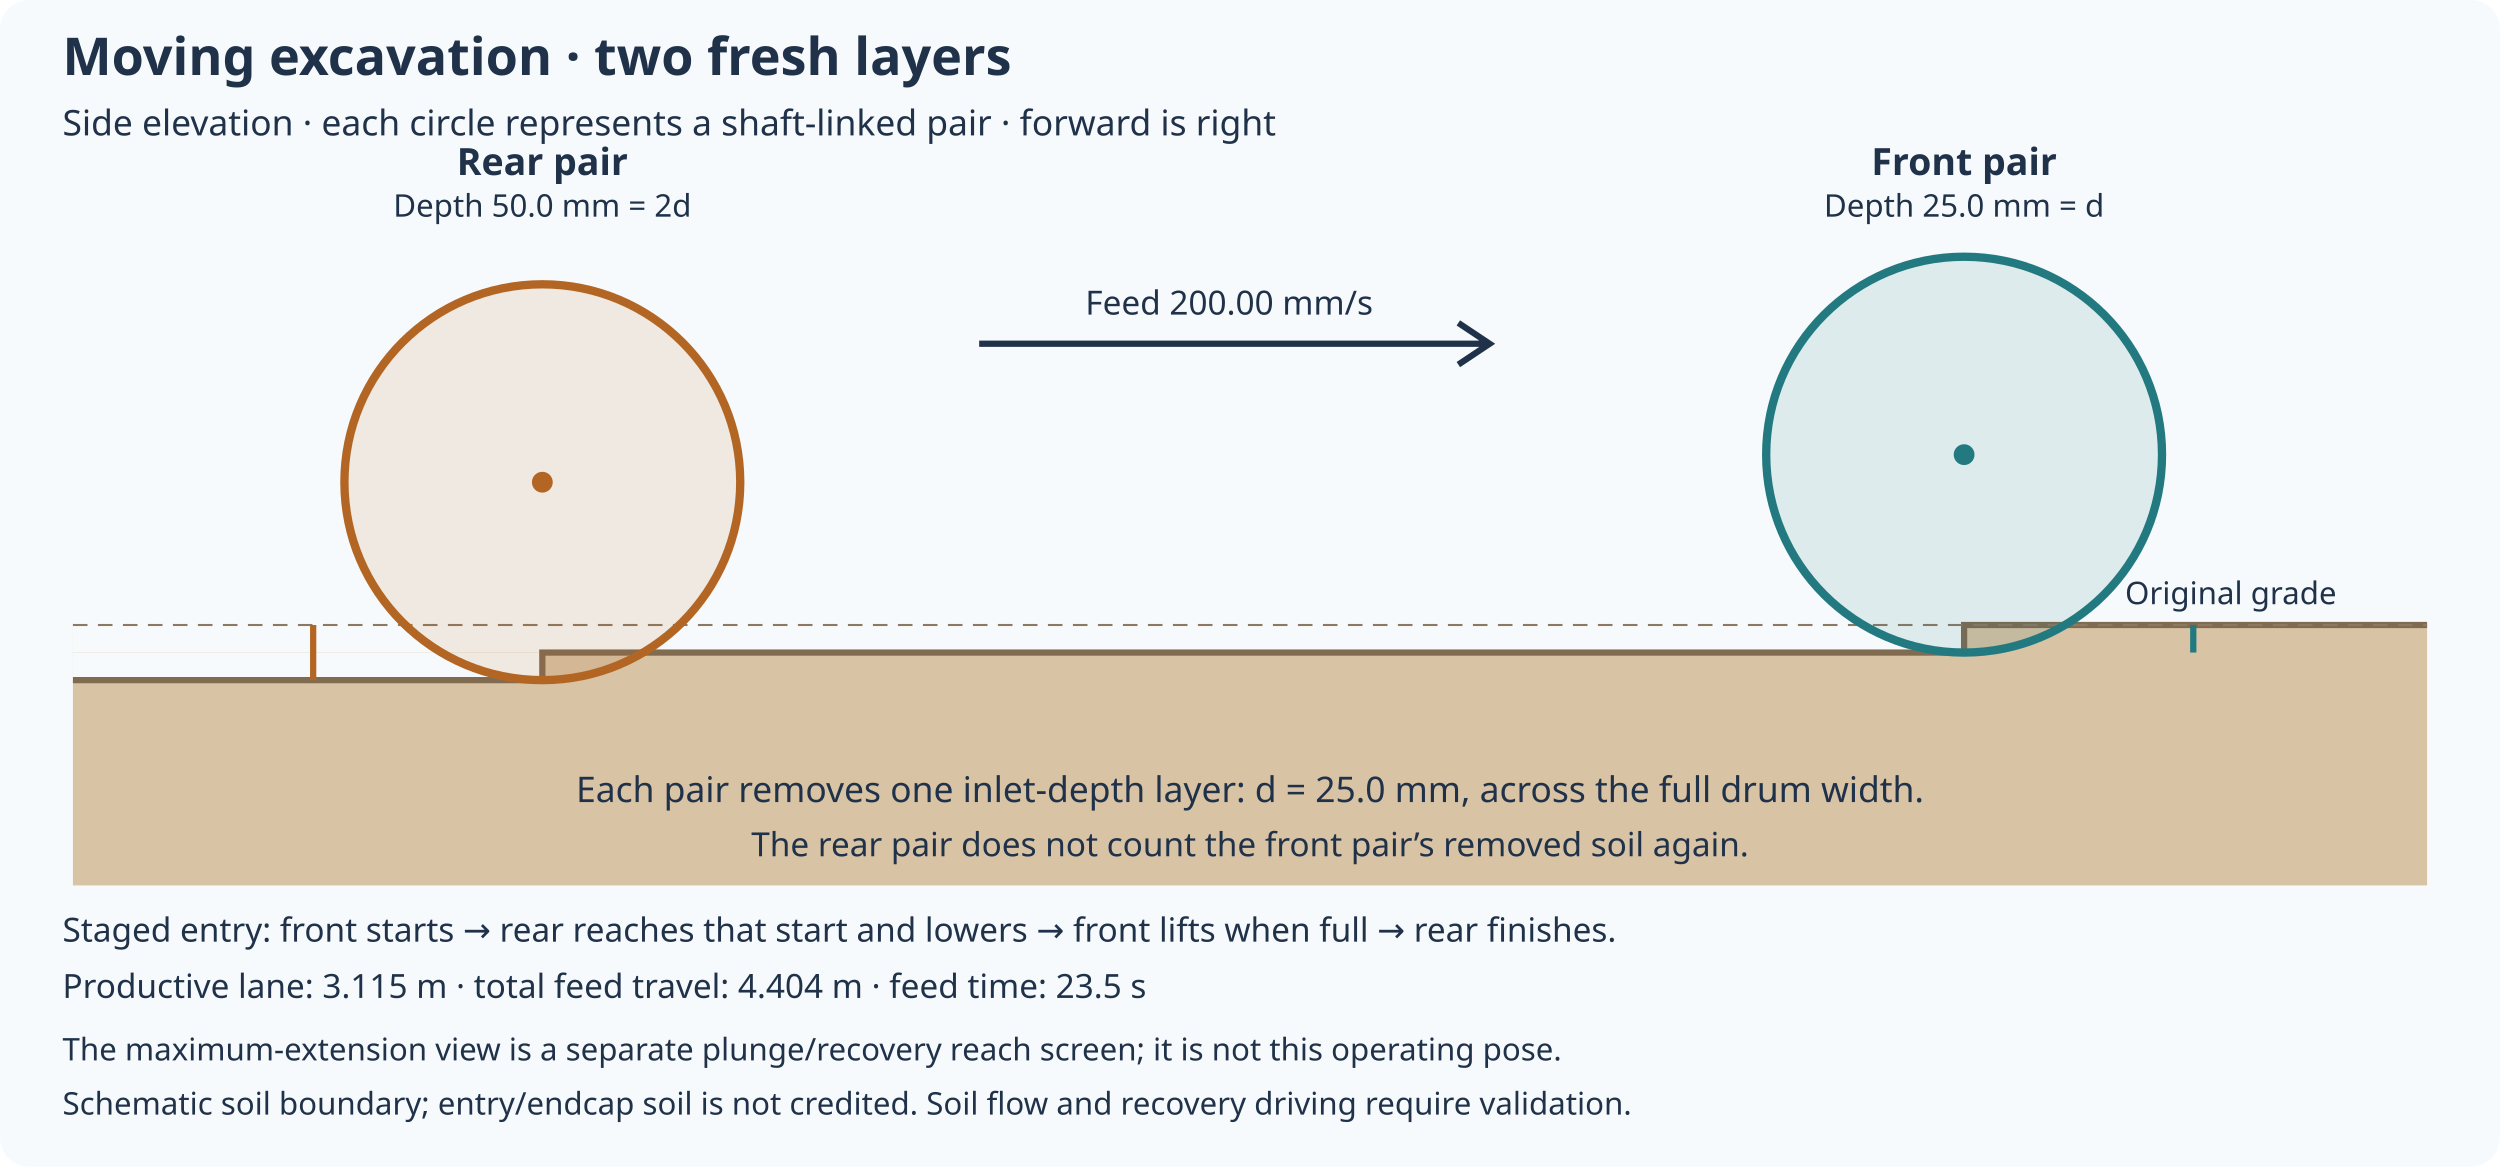
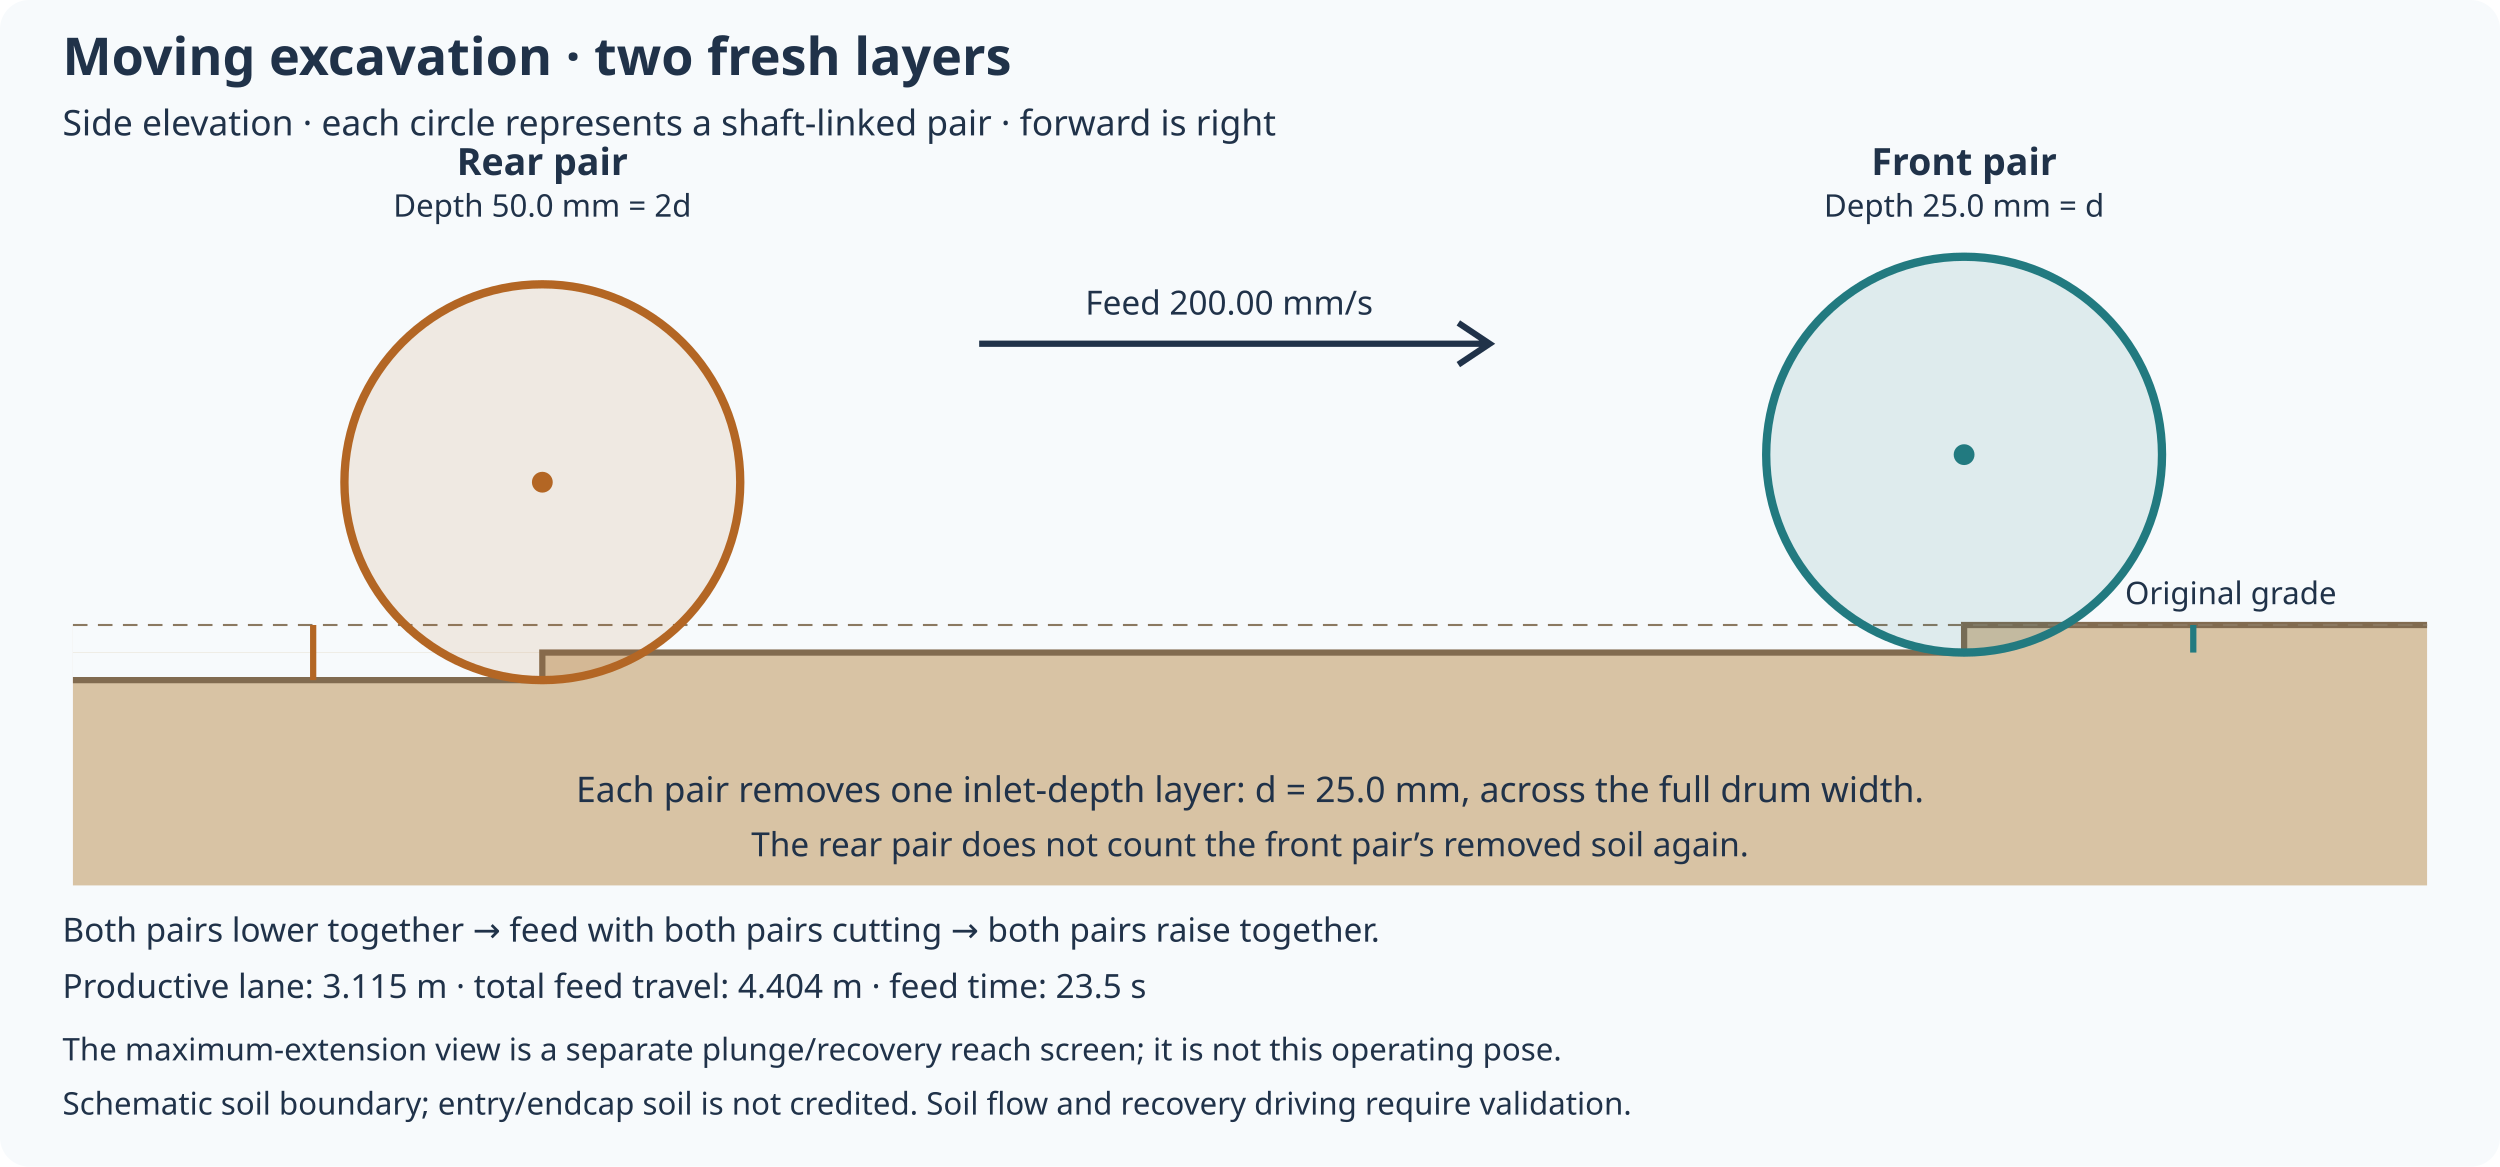
<svg xmlns="http://www.w3.org/2000/svg" viewBox="0 0 1200 560" role="img" aria-label="Moving excavation: front and rear fresh soil layers">
  <rect width="1200" height="560" rx="14" fill="#f7fafc" />
  <g font-family="sans-serif" fill="#203249">
    <text x="30" y="36" font-size="25" font-weight="700">Moving excavation · two fresh layers</text>
    <text x="30" y="65" font-size="17">Side elevation · each circle represents a shaft-linked pair · forward is right</text>
    <rect x="35" y="300" width="1130" height="125" fill="#d8c3a4" />
    <rect x="35" y="300" width="907.77" height="13.23" fill="#f7fafc" />
    <rect x="35" y="313.23" width="225.32" height="13.23" fill="#f7fafc" />
    <path d="M35 326.46 H260.32 V313.23 H942.77 V300 H1165" fill="none" stroke="#816b50" stroke-width="3" />
    <line x1="35" y1="300" x2="1165" y2="300" stroke="#8b7961" stroke-dasharray="7 5" />
    <text x="1020" y="290" font-size="15">Original grade</text>
    <line x1="1052.77" y1="300" x2="1052.77" y2="313.23" stroke="#227a80" stroke-width="3" />
    <line x1="150.32" y1="300" x2="150.32" y2="326.46" stroke="#b36624" stroke-width="3" />
    <circle cx="942.77" cy="218.23" r="95.00" fill="#227a80" fill-opacity=".12" stroke="#227a80" stroke-width="4" />
    <circle cx="942.77" cy="218.23" r="5" fill="#227a80" />
    <text x="942.77" y="84" text-anchor="middle" font-size="18" font-weight="700">Front pair</text>
    <text x="942.77" y="104" text-anchor="middle" font-size="15">Depth 25.0 mm = d</text>
    <circle cx="260.32" cy="231.46" r="95.00" fill="#b36624" fill-opacity=".12" stroke="#b36624" stroke-width="4" />
    <circle cx="260.32" cy="231.46" r="5" fill="#b36624" />
    <text x="260.32" y="84" text-anchor="middle" font-size="18" font-weight="700">Rear pair</text>
    <text x="260.32" y="104" text-anchor="middle" font-size="15">Depth 50.0 mm = 2d</text>
    <path d="M470 165 H715 M700 155 L715 165 L700 175" fill="none" stroke="#203249" stroke-width="3" />
    <text x="590" y="151" text-anchor="middle" font-size="16">Feed 200.00 mm/s</text>
    <text x="600" y="385" text-anchor="middle" font-size="17">Each pair removes one inlet-depth layer: d = 25.0 mm, across the full drum width.</text>
    <text x="600" y="411" text-anchor="middle" font-size="16">The rear pair does not count the front pair’s removed soil again.</text>
-     <text x="30" y="452" font-size="16">Staged entry: front starts → rear reaches that start and lowers → front lifts when full → rear finishes.</text>
+     <text x="30" y="452" font-size="16">Both pairs lower together → feed with both pairs cutting → both pairs raise together.</text>
    <text x="30" y="479" font-size="16">Productive lane: 3.115 m · total feed travel: 4.404 m · feed time: 23.5 s</text>
    <text x="30" y="509" font-size="15">The maximum-extension view is a separate plunge/recovery reach screen; it is not this operating pose.</text>
    <text x="30" y="535" font-size="15">Schematic soil boundary; entry/endcap soil is not credited. Soil flow and recovery driving require validation.</text>
  </g>
</svg>
